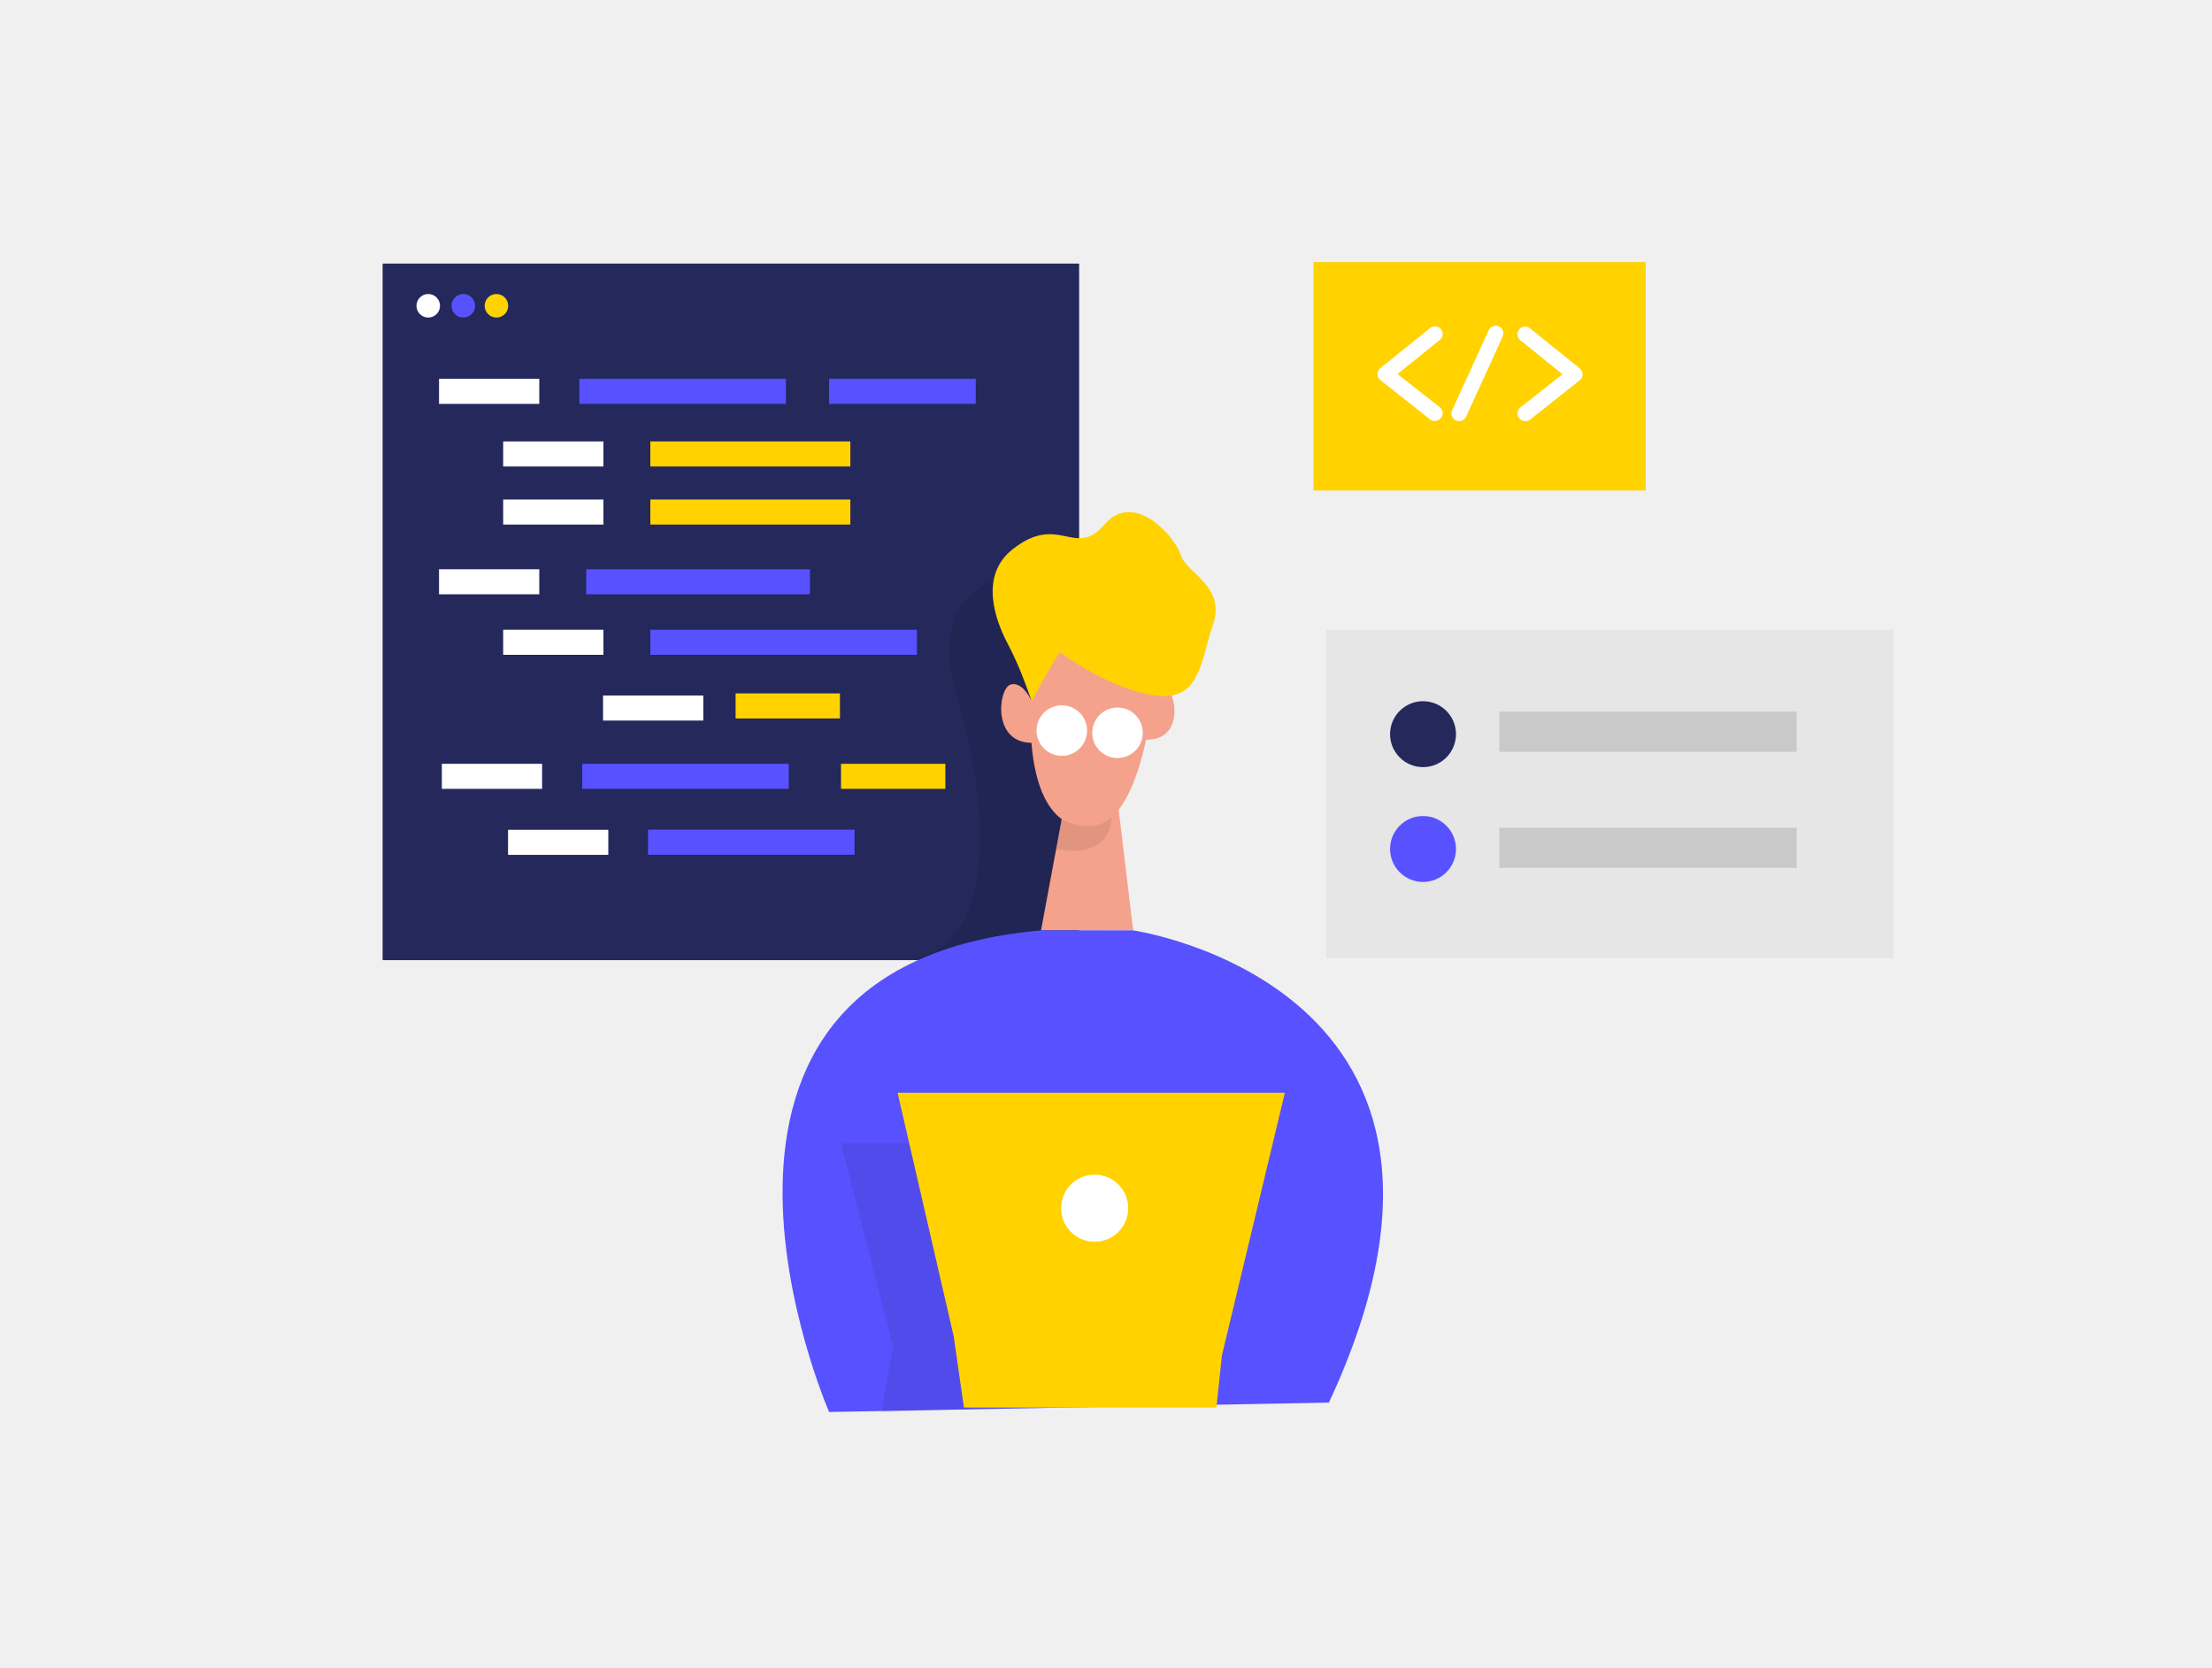
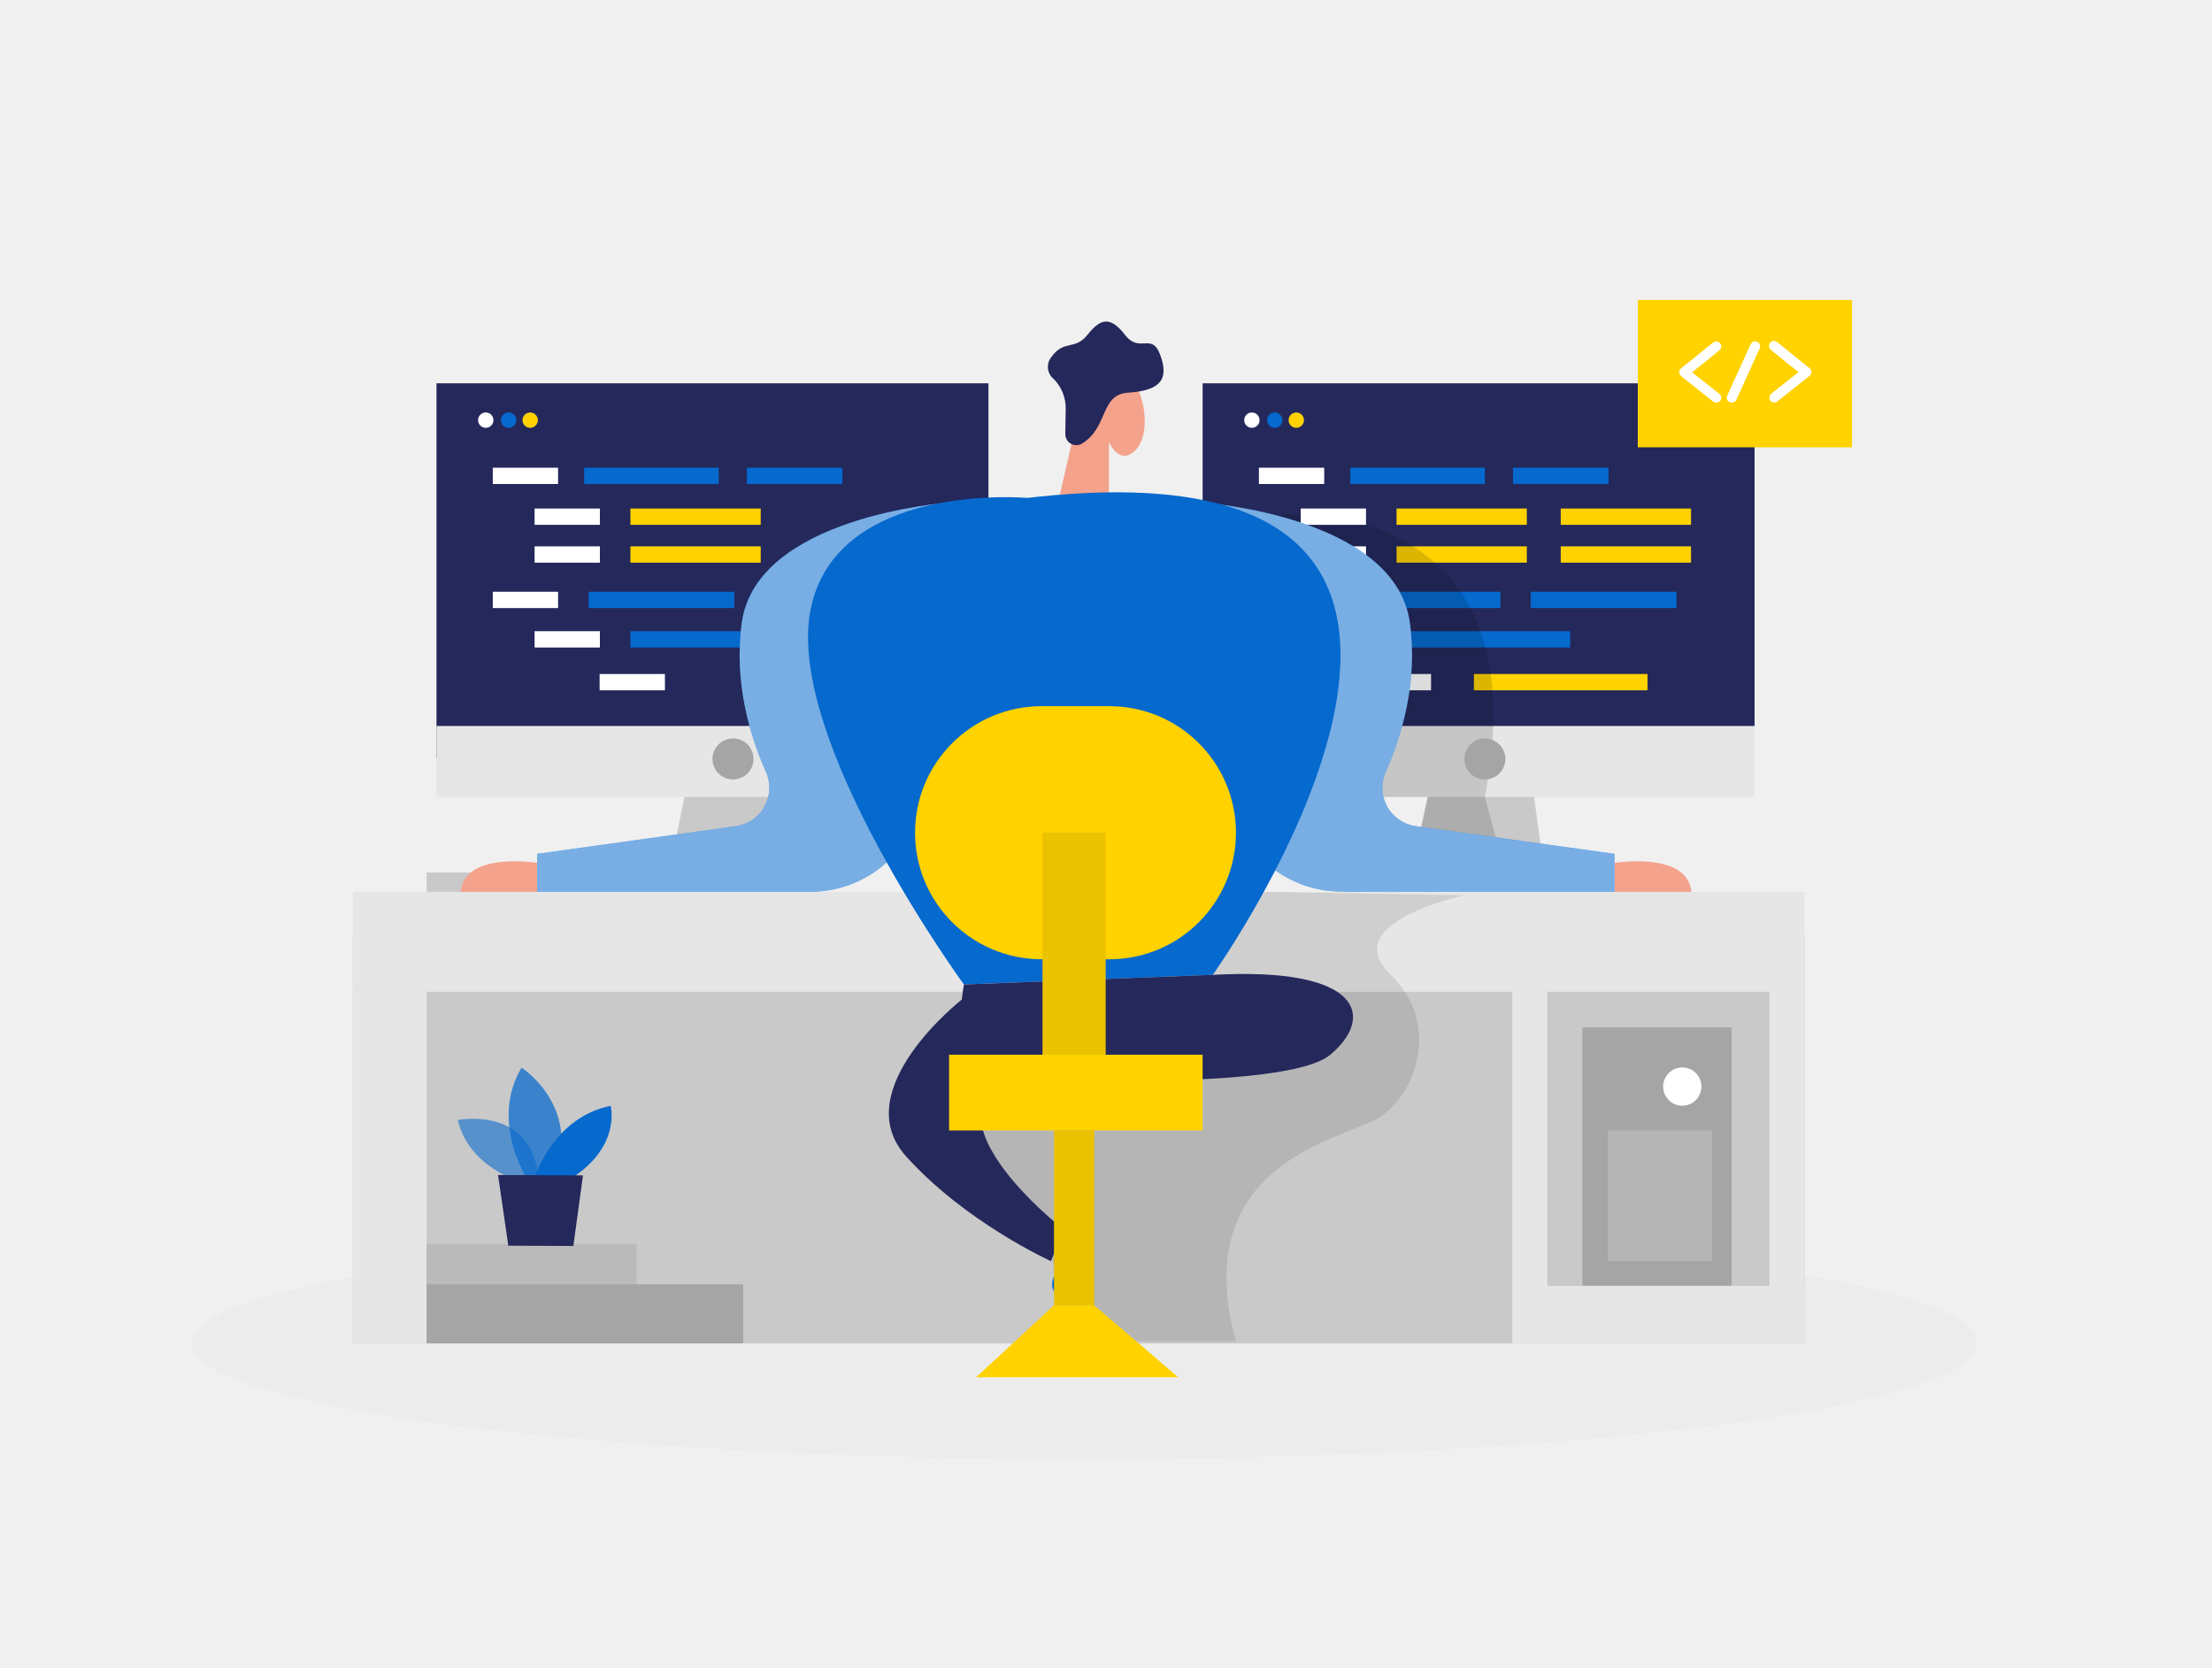
- <svg xmlns="http://www.w3.org/2000/svg" id="Layer_1" data-name="Layer 1" viewBox="0 0 400 300" width="406" height="306" class="illustration">
-   <path d="M206.54,126.05s1.64-3.73,3.86-3,4.19,10.46-3.64,9.95Z" fill="#f4a28c" />
-   <rect x="69.19" y="46.92" width="125.95" height="125.95" fill="#24285b" />
-   <rect x="106" y="102.19" width="40.46" height="4.53" fill="#5851FF" />
-   <rect x="117.6" y="89.58" width="36.17" height="4.53" fill="#ffd200" />
-   <rect x="152.08" y="137.37" width="18.87" height="4.53" fill="#ffd200" />
-   <rect x="133.02" y="124.64" width="18.87" height="4.53" fill="#ffd200" />
-   <rect x="117.6" y="113.13" width="48.21" height="4.53" fill="#5851FF" />
-   <rect x="90.99" y="113.13" width="18.13" height="4.53" fill="#fff" />
-   <rect x="109.05" y="125.02" width="18.13" height="4.53" fill="#fff" />
-   <rect x="91.87" y="149.3" width="18.13" height="4.53" fill="#fff" />
-   <rect x="79.39" y="102.19" width="18.13" height="4.53" fill="#fff" />
-   <circle cx="77.44" cy="54.55" r="2.13" fill="#fff" />
-   <circle cx="83.78" cy="54.55" r="2.13" fill="#5851FF" />
-   <circle cx="89.77" cy="54.55" r="2.13" fill="#ffd200" />
-   <rect x="79.39" y="67.76" width="18.13" height="4.53" fill="#fff" />
-   <rect x="90.99" y="79.08" width="18.13" height="4.53" fill="#fff" />
-   <rect x="117.6" y="79.08" width="36.17" height="4.53" fill="#ffd200" />
-   <rect x="90.99" y="89.58" width="18.13" height="4.53" fill="#fff" />
-   <rect x="104.77" y="67.76" width="37.35" height="4.53" fill="#5851FF" />
-   <rect x="79.9" y="137.37" width="18.13" height="4.53" fill="#fff" />
-   <rect x="105.28" y="137.37" width="37.35" height="4.53" fill="#5851FF" />
-   <rect x="117.18" y="149.28" width="37.35" height="4.53" fill="#5851FF" />
-   <rect x="149.93" y="67.76" width="26.52" height="4.53" fill="#5851FF" />
-   <rect x="237.52" y="46.65" width="60.07" height="41.3" fill="#ffd200" />
-   <path d="M179.43,104.45s-11.63,3.11-6.52,20.19,8.53,43.91-7.1,47.85H199.6l-2.77-43.33Z" opacity="0.08" />
-   <path d="M259.48,75.41a1.41,1.41,0,0,1-.86-.3l-9-7.12a1.35,1.35,0,0,1-.53-1.08,1.41,1.41,0,0,1,.52-1.09l9-7.25a1.39,1.39,0,1,1,1.75,2.17l-7.65,6.15,7.64,6a1.39,1.39,0,0,1-.87,2.48Z" fill="#fff" />
-   <polygon points="192.82 142.91 188.25 167.49 204.91 167.49 201.96 142.91 192.82 142.91" fill="#f4a28c" />
-   <path d="M275.79,75.41a1.39,1.39,0,0,1-.86-2.48l7.63-6-7.64-6.15a1.39,1.39,0,1,1,1.74-2.17l9,7.25a1.38,1.38,0,0,1,0,2.17l-9,7.12A1.41,1.41,0,0,1,275.79,75.41Z" fill="#fff" />
-   <path d="M263.86,75.41a1.47,1.47,0,0,1-.58-.12,1.4,1.4,0,0,1-.69-1.85l6.57-14.36a1.39,1.39,0,1,1,2.52,1.15L265.12,74.6A1.38,1.38,0,0,1,263.86,75.41Z" fill="#fff" />
-   <path d="M186.83,121.11s-3.53,25.42,8.45,27.7,13.62-27.7,13.62-27.7,1.93-9.17-4.7-15.13S183.77,105.94,186.83,121.11Z" fill="#f4a28c" />
-   <path d="M186.57,126.05l-1.23-3.36a58.65,58.65,0,0,0-3.16-7.12c-2.13-4.06-5.19-12.17.94-17,8.42-6.64,11.23,1.8,16.59-4.46s12.77,2.16,13.79,5.48,8.17,5.62,5.87,12.51S217,126.2,208.76,125s-17.13-7.81-17.13-7.81S189.26,120.85,186.57,126.05Z" fill="#ffd200" />
-   <circle cx="192.01" cy="131.36" r="4.57" fill="#fff" />
-   <circle cx="202.08" cy="131.76" r="4.57" fill="#fff" />
-   <path d="M149.93,254.57S114.74,174,188.25,167.49h16.66s70.46,10.15,35.4,85.38Z" fill="#5851FF" />
-   <polygon points="164.42 206.01 152.08 206.01 161.51 242.83 159.37 254.57 175.46 254.06 179.51 220.1 164.42 206.01" opacity="0.08" />
-   <path d="M186.57,126.05s-1.64-3.73-3.86-3-3.42,11,4.42,10.51Z" fill="#f4a28c" />
-   <polygon points="172.46 240.9 162.31 196.84 232.35 196.84 220.96 244.36 219.97 253.77 174.31 253.77 172.46 240.9" fill="#ffd200" />
-   <circle cx="197.95" cy="217.72" r="6.07" fill="#fff" />
-   <rect x="239.8" y="113.13" width="102.64" height="59.36" fill="#e6e6e6" />
-   <circle cx="257.33" cy="132.01" r="5.96" fill="#24285b" />
-   <circle cx="257.33" cy="152.77" r="5.96" fill="#5851FF" />
-   <rect x="271.12" y="127.94" width="53.78" height="7.25" fill="#c9c9c9" />
-   <rect x="271.12" y="148.93" width="53.78" height="7.25" fill="#c9c9c9" />
-   <path d="M192,147.37s5,3,9-.24c0,0,.28,7.59-10,5.64Z" opacity="0.08" />
+ <svg xmlns="http://www.w3.org/2000/svg" id="Layer_1" data-name="Layer 1" viewBox="0 0 400 300" width="406" height="306" class="illustration styles_illustrationTablet__1DWOa">
+   <path d="M292,155.28s14.83-2.4,13.83,6.67H292Z" fill="#f4a28c" />
+   <polygon points="259.08 138.78 254.6 160.53 279.76 160.53 276.33 135.53 259.08 138.78" fill="#c9c9c9" />
+   <rect x="217.47" y="68.57" width="99.81" height="67.79" fill="#24285b" />
+   <rect x="252.54" y="113.39" width="31.4" height="2.95" fill="#0569ce" />
+   <rect x="266.53" y="121.13" width="31.4" height="2.95" fill="#ffd200" />
+   <rect x="217.47" y="130.53" width="99.81" height="12.83" fill="#e6e6e6" />
+   <rect x="244.98" y="106.26" width="26.35" height="2.95" fill="#0569ce" />
+   <rect x="276.81" y="106.26" width="26.35" height="2.95" fill="#0569ce" />
+   <rect x="252.54" y="98.05" width="23.56" height="2.95" fill="#ffd200" />
+   <rect x="282.23" y="98.05" width="23.56" height="2.95" fill="#ffd200" />
+   <rect x="235.21" y="113.39" width="11.81" height="2.95" fill="#fff" />
+   <rect x="246.97" y="121.13" width="11.81" height="2.95" fill="#fff" />
+   <rect x="227.65" y="106.26" width="11.81" height="2.95" fill="#fff" />
+   <path d="M230.51,92.37s48.76-4.9,38,51L272.22,157,257,148.74l1.22-5.36-8.06,0Z" opacity="0.14" />
+   <circle cx="230.51" cy="75.23" r="1.39" fill="#0569ce" />
+   <circle cx="234.41" cy="75.23" r="1.39" fill="#ffd200" />
+   <rect x="227.65" y="83.83" width="11.81" height="2.95" fill="#fff" />
+   <rect x="235.21" y="91.21" width="11.81" height="2.95" fill="#fff" />
+   <rect x="252.54" y="91.21" width="23.56" height="2.95" fill="#ffd200" />
+   <rect x="282.23" y="91.21" width="23.56" height="2.95" fill="#ffd200" />
+   <rect x="235.21" y="98.05" width="11.81" height="2.95" fill="#fff" />
+   <rect x="244.18" y="83.83" width="24.33" height="2.95" fill="#0569ce" />
+   <rect x="273.6" y="83.83" width="17.27" height="2.95" fill="#0569ce" />
+   <circle cx="268.51" cy="136.49" r="3.71" fill="#a5a5a5" />
+   <rect x="77.14" y="157.03" width="50.17" height="3.5" fill="#c9c9c9" />
+   <path d="M97.14,155.28s-14.83-2.4-13.83,6.67H97.14Z" fill="#f4a28c" />
+   <polygon points="124.72 138.78 120.24 160.53 145.4 160.53 141.97 135.53 124.72 138.78" fill="#c9c9c9" />
+   <rect x="78.93" y="68.57" width="99.81" height="67.79" fill="#24285b" />
+   <rect x="114" y="113.39" width="31.4" height="2.95" fill="#0569ce" />
+   <rect x="78.93" y="130.53" width="99.81" height="12.83" fill="#e6e6e6" />
+   <rect x="106.44" y="106.26" width="26.35" height="2.95" fill="#0569ce" />
+   <rect x="114" y="98.05" width="23.56" height="2.95" fill="#ffd200" />
+   <rect x="96.67" y="113.39" width="11.81" height="2.95" fill="#fff" />
+   <rect x="108.43" y="121.13" width="11.81" height="2.95" fill="#fff" />
+   <rect x="89.11" y="106.26" width="11.81" height="2.95" fill="#fff" />
+   <circle cx="87.84" cy="75.23" r="1.39" fill="#fff" />
+   <circle cx="91.97" cy="75.23" r="1.39" fill="#0569ce" />
+   <circle cx="95.87" cy="75.23" r="1.39" fill="#ffd200" />
+   <rect x="89.11" y="83.83" width="11.81" height="2.95" fill="#fff" />
+   <rect x="96.67" y="91.21" width="11.81" height="2.95" fill="#fff" />
+   <rect x="114" y="91.21" width="23.56" height="2.95" fill="#ffd200" />
+   <rect x="96.67" y="98.05" width="11.81" height="2.95" fill="#fff" />
+   <rect x="105.64" y="83.83" width="24.33" height="2.95" fill="#0569ce" />
+   <ellipse cx="196.06" cy="242.16" rx="161.5" ry="20.93" fill="#e6e6e6" opacity="0.45" />
+   <path d="M171.62,90.14s-34.81,2.39-37.48,21.72c-1.48,10.74,1.46,20.45,4.37,27a7,7,0,0,1-5.48,9.79l-35.89,5V162l49.94-1.48a20.69,20.69,0,0,0,20-18.87Z" fill="#0569ce" />
+   <path d="M217.47,90.14s34.81,2.39,37.48,21.72c1.48,10.74-1.46,20.45-4.37,27a7,7,0,0,0,5.48,9.79l35.89,5V162L242,160.47a20.7,20.7,0,0,1-20-18.87Z" fill="#0569ce" />
+   <path d="M171.62,90.14s-34.81,2.39-37.48,21.72c-1.48,10.74,1.46,20.45,4.37,27a7,7,0,0,1-5.48,9.79l-35.89,5V162l49.94-1.48a20.69,20.69,0,0,0,20-18.87Z" fill="#fff" opacity="0.46" />
+   <path d="M217.47,90.14s34.81,2.39,37.48,21.72c1.48,10.74-1.46,20.45-4.37,27a7,7,0,0,0,5.48,9.79l35.89,5V162L242,160.47a20.7,20.7,0,0,1-20-18.87Z" fill="#fff" opacity="0.46" />
+   <rect x="63.81" y="168.25" width="262.5" height="73.92" fill="#c9c9c9" />
+   <rect x="63.81" y="160.53" width="262.5" height="18.07" fill="#e6e6e6" />
+   <path d="M191.33,90.14l4.25-18.53s.14-8.68,5.71-6.66,7.24,12.08,4.24,15.48-5-1.24-5-1.24V89.44Z" fill="#f4a28c" />
+   <path d="M264.8,161.15s-23.07,4.91-13.43,14.22,4.32,22.4-2.36,26.18-34.35,8.34-25.51,40.23H192.31l-2.3-17-20-21.12,8.74-20.37,24.59-33.43L220,163.67l9.12-3.14Z" opacity="0.1" />
+   <path d="M185.78,89.29s-34.7-3.09-39.23,20.34,27.76,67.65,27.76,67.65l45-1.75S289.22,77.33,185.78,89.29Z" fill="#0569ce" />
+   <path d="M190,224.75s2,2.64.69,5.14.58,4.62,2.56,2.88,2.8-9,2.8-9l-4.47-2.61Z" fill="#0569ce" />
+   <path d="M174.31,177.28s-3,15.75,3.75,16.5,54.5,2.88,62.5-3.81,6-15.94-21.25-14.44Z" fill="#24285b" />
+   <path d="M173.92,180s-20.86,16.3-10.11,28.3,26.25,19,26.25,19l2.25-5.75s-32.5-25.25-1.75-30.25Z" fill="#24285b" />
+   <rect x="165.47" y="126.95" width="58.03" height="45.76" rx="22.88" ry="22.88" fill="#ffd200" />
+   <rect x="188.52" y="149.83" width="11.42" height="45.83" fill="#ffd200" />
+   <rect x="188.52" y="149.83" width="11.42" height="45.83" opacity="0.08" />
+   <rect x="171.62" y="189.97" width="45.85" height="13.69" fill="#ffd200" />
+   <path d="M192.64,77.68l.07-4.39a7.52,7.52,0,0,0-2.14-5.48,2.8,2.8,0,0,1-.48-3.94c2.3-3.29,4.24-1.16,6.56-4.07s4.07-3.48,6.78,0,4.84-.58,6.39,3.68.19,6.39-5.81,6.78c-5.1.33-3.52,6.11-8.25,9.15A2,2,0,0,1,192.64,77.68Z" fill="#24285b" />
+   <rect x="190.6" y="203.65" width="7.28" height="31.63" fill="#ffd200" />
+   <rect x="190.6" y="203.65" width="7.28" height="31.63" opacity="0.08" />
+   <polygon points="190.6 235.28 176.52 248.28 213.06 248.28 197.87 235.28 190.6 235.28" fill="#ffd200" />
+   <rect x="286.14" y="185.03" width="27" height="46.75" fill="#a5a5a5" />
+   <rect x="273.48" y="178.6" width="6.33" height="63.57" fill="#e6e6e6" />
+   <rect x="319.98" y="178.6" width="6.33" height="63.57" fill="#e6e6e6" />
+   <rect x="279.19" y="231.78" width="47.13" height="10.38" fill="#e6e6e6" />
+   <rect x="63.81" y="178.6" width="13.33" height="63.57" fill="#e6e6e6" />
+   <rect x="77.14" y="224.19" width="38" height="7.59" fill="#a5a5a5" opacity="0.42" />
+   <rect x="77.14" y="231.48" width="57.24" height="10.68" fill="#a5a5a5" />
+   <rect x="135.06" y="83.83" width="17.27" height="2.95" fill="#0569ce" />
+   <circle cx="132.55" cy="136.49" r="3.71" fill="#a5a5a5" />
+   <circle cx="226.38" cy="75.23" r="1.39" fill="#fff" />
+   <rect x="296.16" y="53.5" width="38.75" height="26.64" fill="#ffd200" />
+   <path d="M310.33,72.05a.88.88,0,0,1-.55-.19L304,67.27a.91.91,0,0,1-.34-.7.92.92,0,0,1,.33-.71l5.81-4.67a.9.9,0,0,1,1.13,1.4l-4.94,4,4.93,3.89a.89.89,0,0,1,.15,1.26A.88.88,0,0,1,310.33,72.05Z" fill="#fff" />
+   <path d="M320.85,72.05a.88.88,0,0,1-.7-.34.89.89,0,0,1,.15-1.26l4.92-3.89-4.93-4a.9.9,0,1,1,1.12-1.4l5.82,4.67a.92.92,0,0,1,.33.71.91.91,0,0,1-.34.7l-5.81,4.59A.9.9,0,0,1,320.85,72.05Z" fill="#fff" />
+   <path d="M313.16,72.05a.87.87,0,0,1-.38-.08.9.9,0,0,1-.44-1.19l4.23-9.27a.9.9,0,0,1,1.64.75L314,71.53A.88.88,0,0,1,313.16,72.05Z" fill="#fff" />
+   <path d="M94,212.87s-9.21-2.52-11.22-11.09c0,0,14.28-2.88,14.68,11.85Z" fill="#0569ce" opacity="0.58" />
+   <path d="M95.08,212s-6.44-10.18-.77-19.69c0,0,10.85,6.89,6,19.71Z" fill="#0569ce" opacity="0.73" />
+   <path d="M96.74,212s3.4-10.74,13.68-12.78c0,0,1.92,7-6.66,12.81Z" fill="#0569ce" />
+   <polygon points="90.06 211.72 91.92 224.5 103.68 224.55 105.42 211.79 90.06 211.72" fill="#24285b" />
+   <circle cx="304.21" cy="195.73" r="3.46" fill="#fff" />
+   <rect x="290.75" y="203.65" width="18.83" height="23.63" fill="#fff" opacity="0.18" />
</svg>
